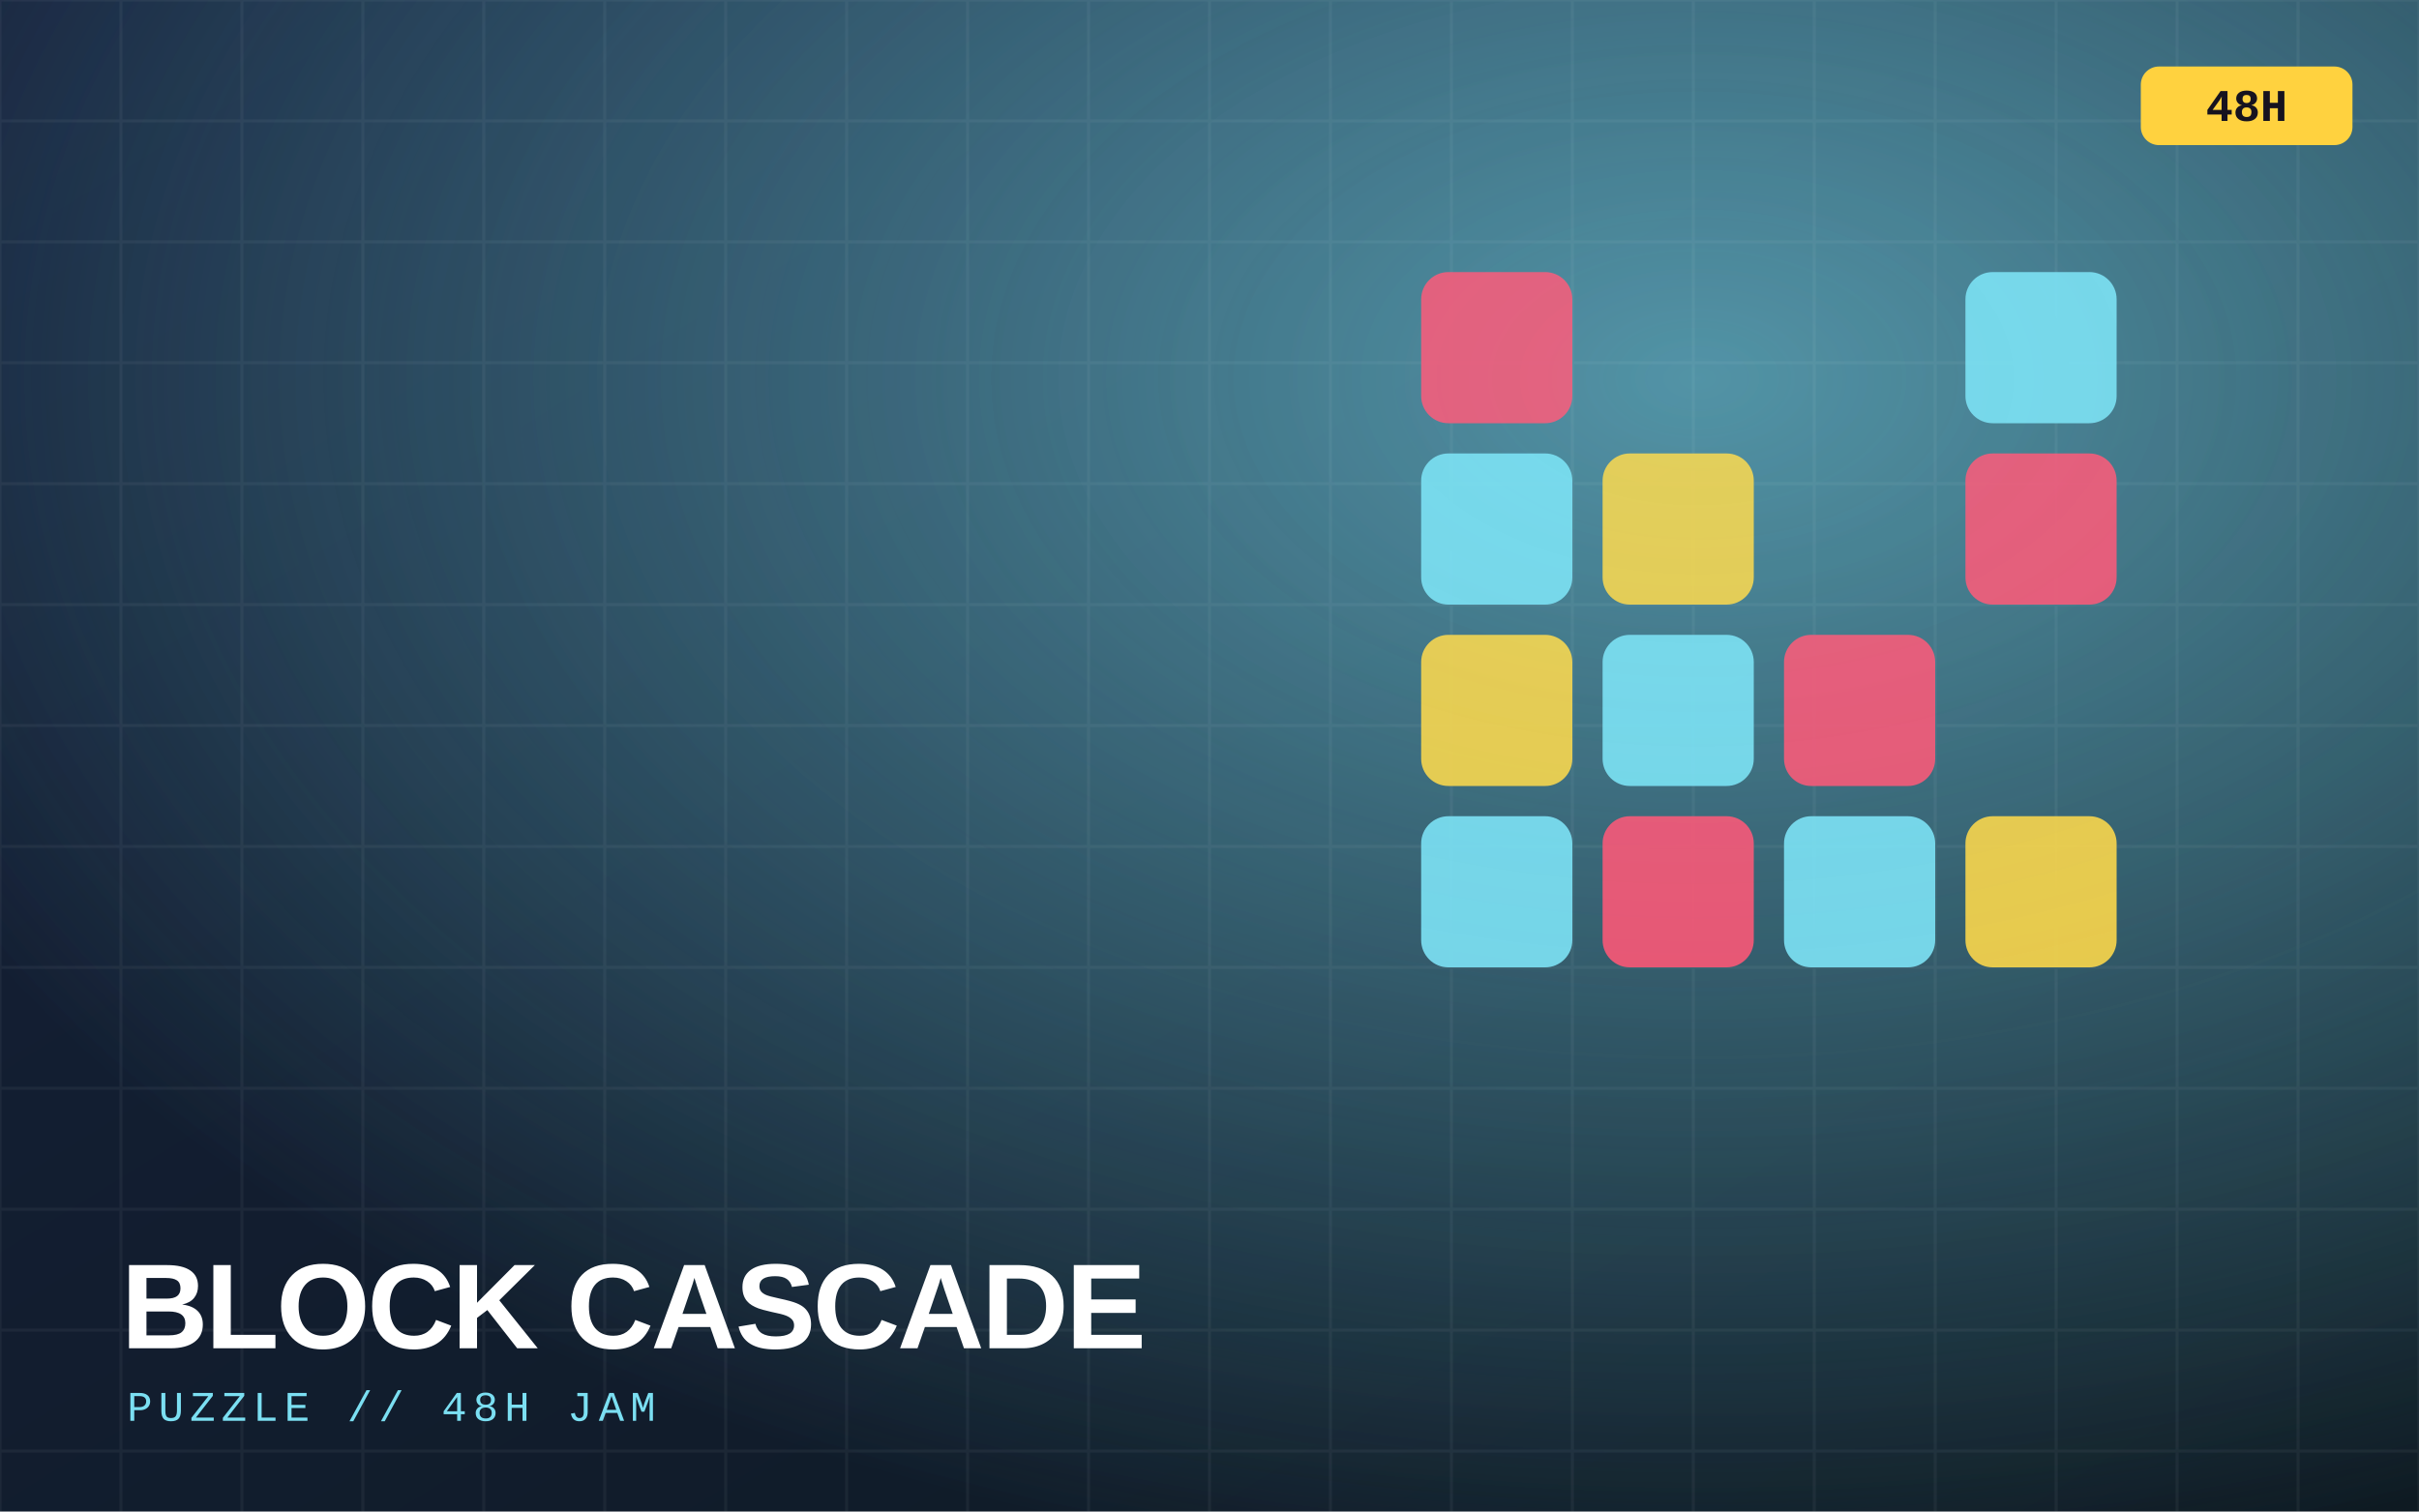
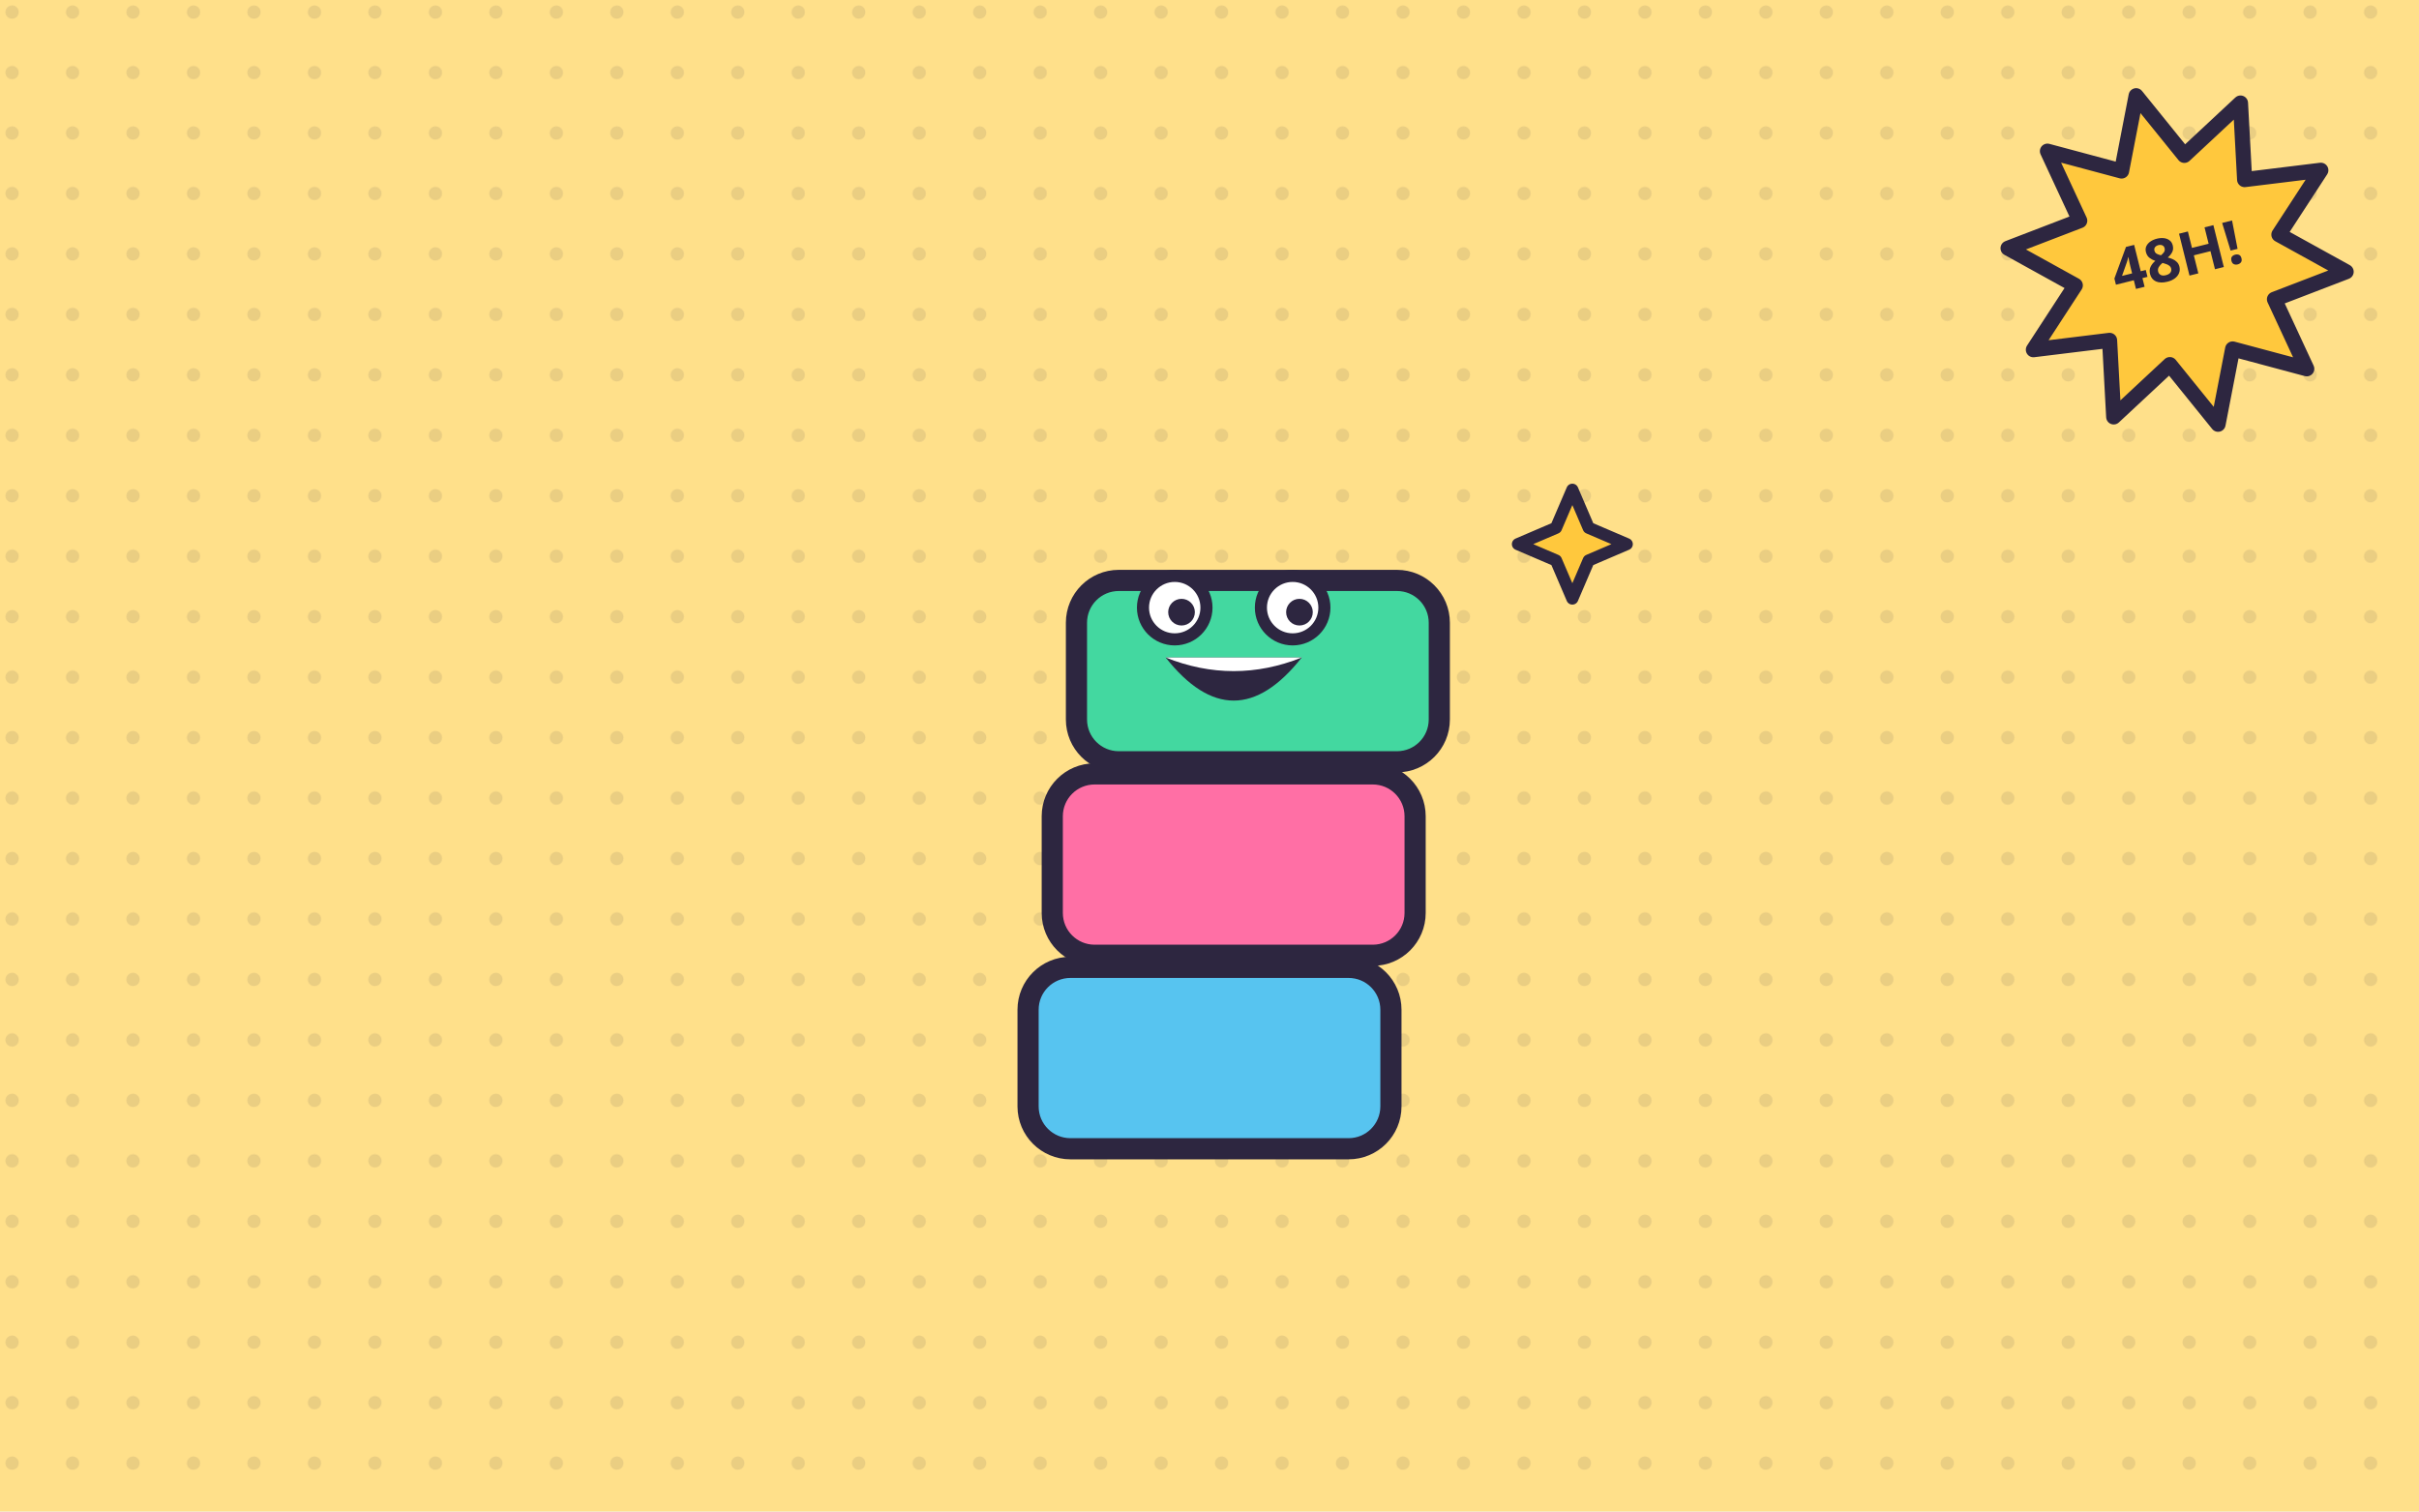
<svg xmlns="http://www.w3.org/2000/svg" viewBox="0 0 800 500" width="800" height="500">
+   <rect width="800" height="500" fill="#FFE08A" />
  <defs>
-     <linearGradient id="g" x1="0" y1="0" x2="1" y2="1">
-       <stop offset="0" stop-color="#15203A" />
-       <stop offset="1" stop-color="#0E1A22" />
-     </linearGradient>
-     <radialGradient id="glow" cx="0.7" cy="0.25" r="0.8">
-       <stop offset="0" stop-color="#7BDFF2" stop-opacity="0.55" />
-       <stop offset="1" stop-color="#7BDFF2" stop-opacity="0" />
-     </radialGradient>
+     <pattern id="ht" width="20" height="20" patternUnits="userSpaceOnUse">
+       <circle cx="4" cy="4" r="2.2" fill="#2D2640" opacity="0.1" />
+     </pattern>
  </defs>
-   <rect width="800" height="500" fill="url(#g)" />
-   <rect width="800" height="500" fill="url(#glow)" />
-   <g opacity="0.05" stroke="#ffffff" stroke-width="1">
-     <line x1="0" y1="0" x2="0" y2="500" />
-     <line x1="40" y1="0" x2="40" y2="500" />
-     <line x1="80" y1="0" x2="80" y2="500" />
-     <line x1="120" y1="0" x2="120" y2="500" />
-     <line x1="160" y1="0" x2="160" y2="500" />
-     <line x1="200" y1="0" x2="200" y2="500" />
-     <line x1="240" y1="0" x2="240" y2="500" />
-     <line x1="280" y1="0" x2="280" y2="500" />
-     <line x1="320" y1="0" x2="320" y2="500" />
-     <line x1="360" y1="0" x2="360" y2="500" />
-     <line x1="400" y1="0" x2="400" y2="500" />
-     <line x1="440" y1="0" x2="440" y2="500" />
-     <line x1="480" y1="0" x2="480" y2="500" />
-     <line x1="520" y1="0" x2="520" y2="500" />
-     <line x1="560" y1="0" x2="560" y2="500" />
-     <line x1="600" y1="0" x2="600" y2="500" />
-     <line x1="640" y1="0" x2="640" y2="500" />
-     <line x1="680" y1="0" x2="680" y2="500" />
-     <line x1="720" y1="0" x2="720" y2="500" />
-     <line x1="760" y1="0" x2="760" y2="500" />
-     <line x1="800" y1="0" x2="800" y2="500" />
-     <line x1="0" y1="0" x2="800" y2="0" />
-     <line x1="0" y1="40" x2="800" y2="40" />
-     <line x1="0" y1="80" x2="800" y2="80" />
-     <line x1="0" y1="120" x2="800" y2="120" />
-     <line x1="0" y1="160" x2="800" y2="160" />
-     <line x1="0" y1="200" x2="800" y2="200" />
-     <line x1="0" y1="240" x2="800" y2="240" />
-     <line x1="0" y1="280" x2="800" y2="280" />
-     <line x1="0" y1="320" x2="800" y2="320" />
-     <line x1="0" y1="360" x2="800" y2="360" />
-     <line x1="0" y1="400" x2="800" y2="400" />
-     <line x1="0" y1="440" x2="800" y2="440" />
-     <line x1="0" y1="480" x2="800" y2="480" />
+   <rect width="800" height="500" fill="url(#ht)" />
+   <g>
+     <rect x="340" y="320" width="120" height="60" rx="14" fill="#57C4F0" stroke="#2D2640" stroke-width="7" stroke-linejoin="round" stroke-linecap="round" />
+     <rect x="348" y="256" width="120" height="60" rx="14" fill="#FF6FA5" stroke="#2D2640" stroke-width="7" stroke-linejoin="round" stroke-linecap="round" />
+     <rect x="356" y="192" width="120" height="60" rx="14" fill="#43D8A0" stroke="#2D2640" stroke-width="7" stroke-linejoin="round" stroke-linecap="round" />
+     <g>
+       <circle cx="388.5" cy="201.0" r="10.5" fill="#fff" stroke="#2D2640" stroke-width="4" stroke-linejoin="round" stroke-linecap="round" />
+       <circle cx="390.75" cy="202.5" r="4.41" fill="#2D2640" />
+       <circle cx="427.5" cy="201.0" r="10.5" fill="#fff" stroke="#2D2640" stroke-width="4" stroke-linejoin="round" stroke-linecap="round" />
+       <circle cx="429.75" cy="202.5" r="4.41" fill="#2D2640" />
+       <path d="M385.5 217.5 Q408 246.0 430.5 217.5 Z" fill="#2D2640" />
+       <path d="M385.5 217.5 Q408 226.5 430.5 217.5" fill="#fff" />
+     </g>
+     <path d="M520 162 L525.4 174.6 L538 180 L525.4 185.4 L520 198 L514.6 185.4 L502 180 L514.6 174.6 Z" fill="#FFC83D" stroke="#2D2640" stroke-width="4" stroke-linejoin="round" stroke-linecap="round" />
  </g>
-   <g>
-     <rect x="470" y="90" width="50" height="50" rx="9" fill="#FF4D6D" opacity="0.92" />
-     <rect x="470" y="150" width="50" height="50" rx="9" fill="#7BDFF2" opacity="0.92" />
-     <rect x="470" y="210" width="50" height="50" rx="9" fill="#FFD23F" opacity="0.92" />
-     <rect x="470" y="270" width="50" height="50" rx="9" fill="#7BDFF2" opacity="0.92" />
-     <rect x="530" y="150" width="50" height="50" rx="9" fill="#FFD23F" opacity="0.92" />
-     <rect x="530" y="210" width="50" height="50" rx="9" fill="#7BDFF2" opacity="0.92" />
-     <rect x="530" y="270" width="50" height="50" rx="9" fill="#FF4D6D" opacity="0.92" />
-     <rect x="590" y="210" width="50" height="50" rx="9" fill="#FF4D6D" opacity="0.92" />
-     <rect x="590" y="270" width="50" height="50" rx="9" fill="#7BDFF2" opacity="0.92" />
-     <rect x="650" y="90" width="50" height="50" rx="9" fill="#7BDFF2" opacity="0.92" />
-     <rect x="650" y="150" width="50" height="50" rx="9" fill="#FF4D6D" opacity="0.92" />
-     <rect x="650" y="270" width="50" height="50" rx="9" fill="#FFD23F" opacity="0.92" />
+   <g transform="rotate(-14 720 86)">
+     <polygon points="720.0,30.0 730.7,53.0 752.9,40.7 748.1,65.6 773.3,68.7 754.7,86.0 773.3,103.3 748.1,106.4 752.9,131.3 730.7,119.0 720.0,142.0 709.3,119.0 687.1,131.3 691.9,106.4 666.7,103.3 685.3,86.0 666.7,68.7 691.9,65.6 687.1,40.7 709.3,53.0" fill="#FFC83D" stroke="#2D2640" stroke-width="5" stroke-linejoin="round" stroke-linecap="round" />
+     <text x="720" y="92" font-family="Arial Black, sans-serif" font-weight="900" font-size="20" fill="#2D2640" text-anchor="middle">48H!</text>
  </g>
-   <rect width="800" height="500" fill="url(#glow)" opacity="0.25" />
-   <g font-family="Courier New, monospace" font-weight="bold">
-     <rect x="708" y="22" width="70" height="26" rx="6" fill="#FFD23F" />
-     <text x="743" y="40" font-size="15" fill="#16131F" text-anchor="middle">48H</text>
-   </g>
-   <text x="40" y="446" font-family="Arial Black, Arial, sans-serif" font-weight="900" font-size="40" fill="#fff" letter-spacing="-1">BLOCK CASCADE</text>
-   <text x="42" y="470" font-family="Courier New, monospace" font-size="14" fill="#7BDFF2" letter-spacing="2">PUZZLE // 48H JAM</text>
</svg>
